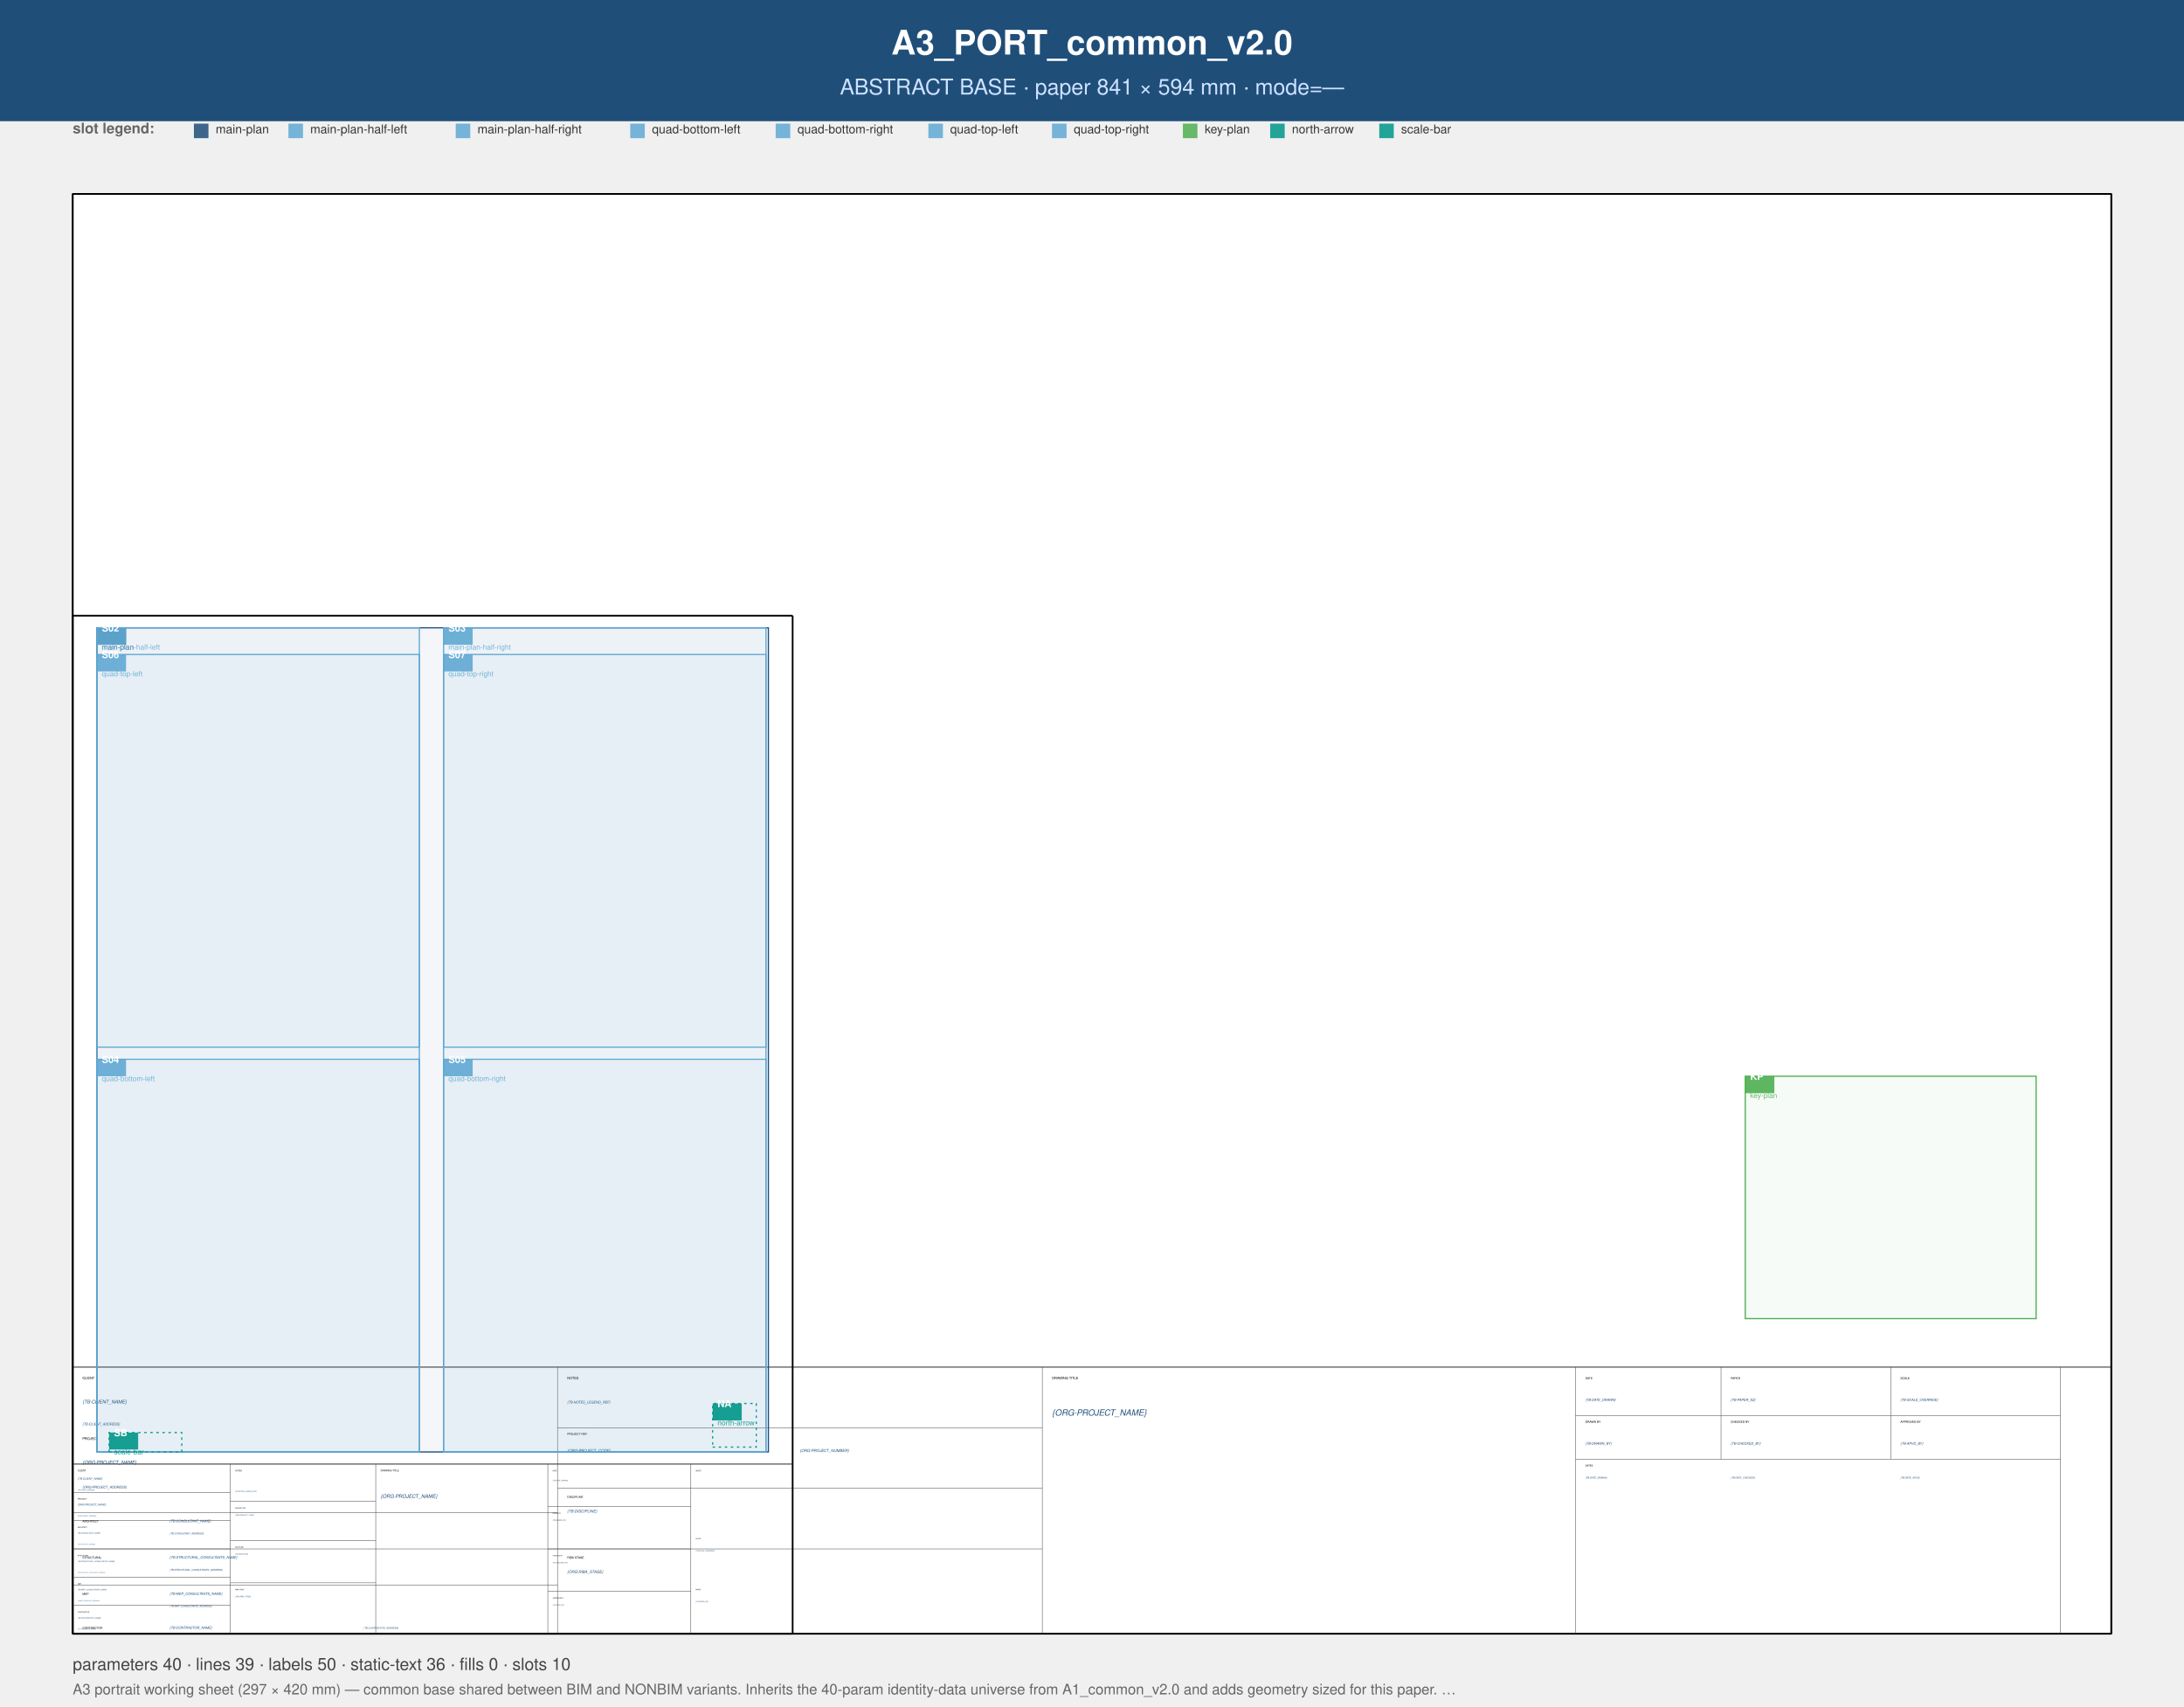
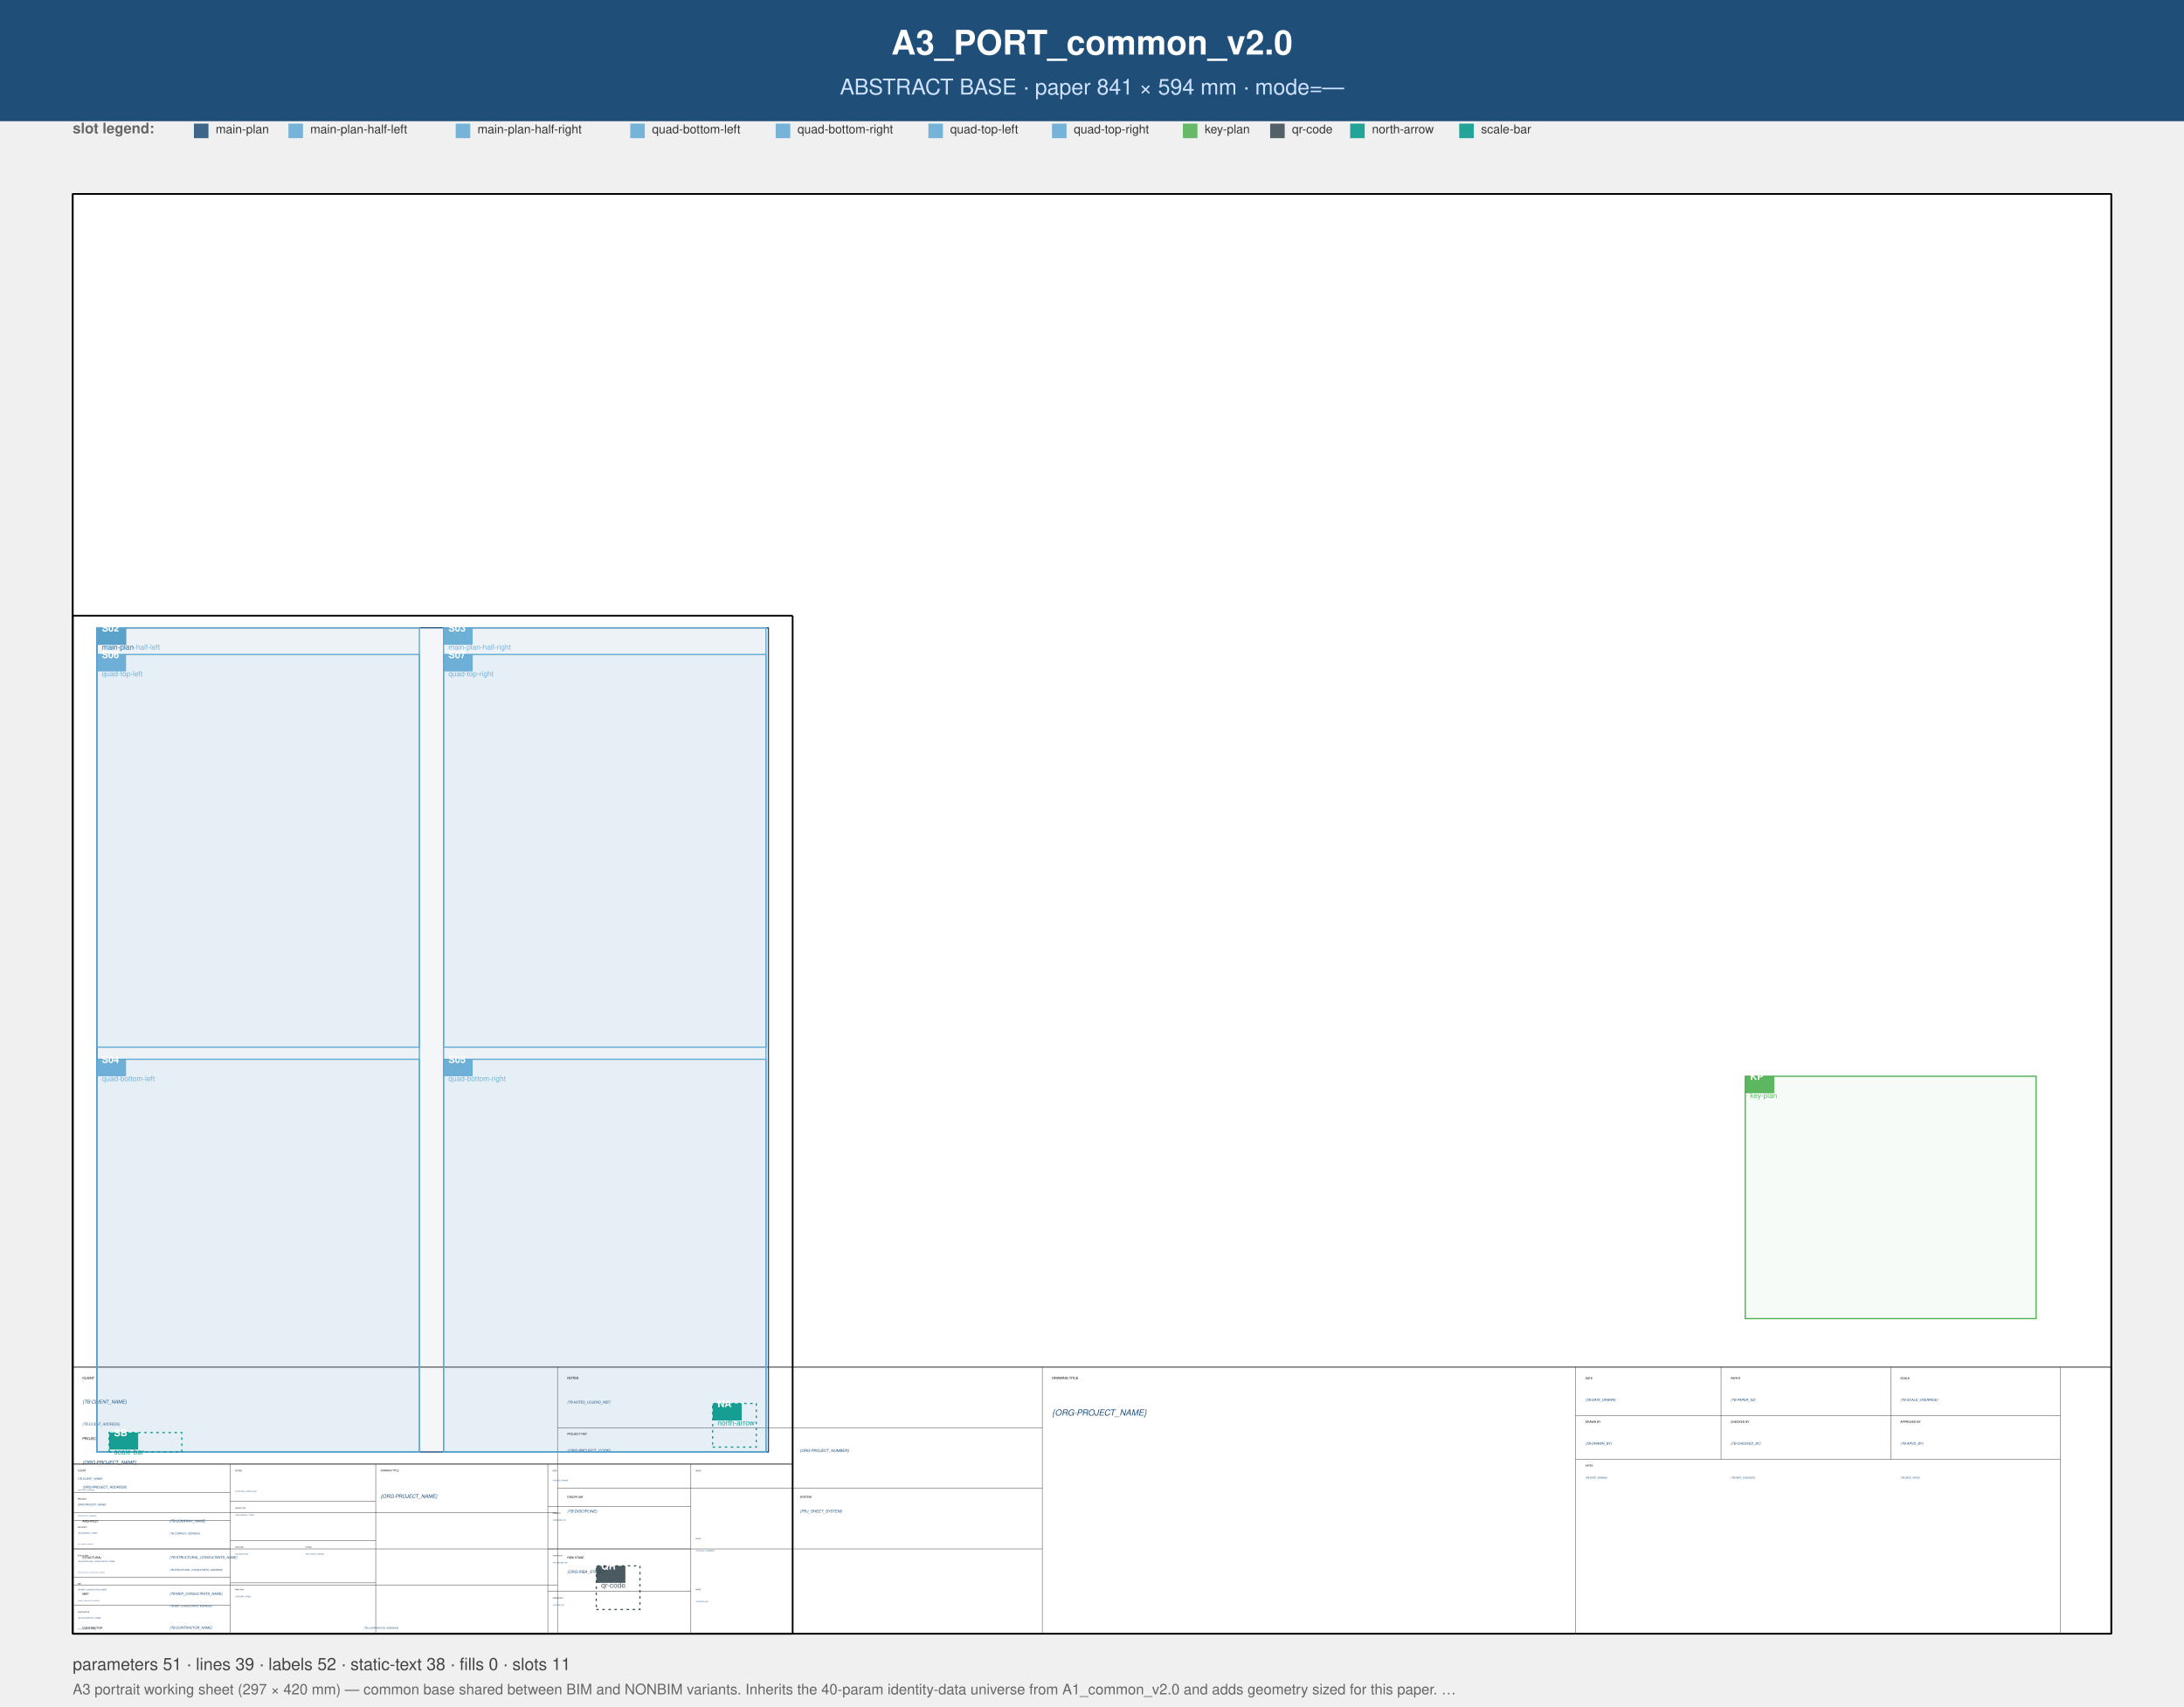
<svg xmlns="http://www.w3.org/2000/svg" viewBox="0 0 901 704" width="901mm" height="704mm" style="background:#fafafa;font-family:Helvetica,Arial,sans-serif;">
  <rect x="0" y="0" width="901" height="50" fill="#1F4E79" />
  <text x="450.5" y="22.5" text-anchor="middle" fill="#fff" font-size="14" font-weight="bold">A3_PORT_common_v2.0</text>
  <text x="450.5" y="39.0" text-anchor="middle" fill="#cfe2ff" font-size="9">ABSTRACT BASE   ·   paper 841 × 594 mm   ·   mode=—</text>
  <g transform="translate(30,674) scale(1,-1)">
    <rect x="0" y="0" width="841" height="594" fill="#ffffff" stroke="#1a1a1a" stroke-width="0.6" />
    <line x1="0" y1="0" x2="841" y2="0" stroke="#000" stroke-width="0.7" />
    <line x1="841" y1="0" x2="841" y2="594" stroke="#000" stroke-width="0.7" />
    <line x1="841" y1="594" x2="0" y2="594" stroke="#000" stroke-width="0.7" />
    <line x1="0" y1="594" x2="0" y2="0" stroke="#000" stroke-width="0.7" />
    <line x1="0" y1="110" x2="841" y2="110" stroke="#222" stroke-width="0.35" />
    <line x1="200" y1="0" x2="200" y2="110" stroke="#444" stroke-width="0.18" />
    <line x1="400" y1="0" x2="400" y2="110" stroke="#444" stroke-width="0.18" />
    <line x1="620" y1="0" x2="620" y2="110" stroke="#444" stroke-width="0.18" />
    <line x1="820" y1="0" x2="820" y2="110" stroke="#444" stroke-width="0.18" />
    <line x1="0" y1="50" x2="200" y2="50" stroke="#444" stroke-width="0.18" />
    <line x1="0" y1="35" x2="200" y2="35" stroke="#444" stroke-width="0.18" />
    <line x1="0" y1="20" x2="200" y2="20" stroke="#444" stroke-width="0.18" />
    <line x1="200" y1="85" x2="400" y2="85" stroke="#444" stroke-width="0.18" />
    <line x1="200" y1="60" x2="400" y2="60" stroke="#444" stroke-width="0.18" />
    <line x1="200" y1="35" x2="400" y2="35" stroke="#444" stroke-width="0.18" />
    <line x1="620" y1="90" x2="820" y2="90" stroke="#444" stroke-width="0.18" />
    <line x1="620" y1="72" x2="820" y2="72" stroke="#444" stroke-width="0.18" />
    <line x1="680" y1="72" x2="680" y2="110" stroke="#444" stroke-width="0.18" />
    <line x1="750" y1="72" x2="750" y2="110" stroke="#444" stroke-width="0.18" />
    <line x1="0" y1="0" x2="297" y2="0" stroke="#000" stroke-width="0.7" />
    <line x1="297" y1="0" x2="297" y2="420" stroke="#000" stroke-width="0.7" />
    <line x1="297" y1="420" x2="0" y2="420" stroke="#000" stroke-width="0.7" />
    <line x1="0" y1="420" x2="0" y2="0" stroke="#000" stroke-width="0.7" />
    <line x1="0" y1="70" x2="297" y2="70" stroke="#222" stroke-width="0.35" />
    <line x1="65" y1="0" x2="65" y2="70" stroke="#444" stroke-width="0.18" />
    <line x1="125" y1="0" x2="125" y2="70" stroke="#444" stroke-width="0.18" />
    <line x1="196" y1="0" x2="196" y2="70" stroke="#444" stroke-width="0.18" />
    <line x1="255" y1="0" x2="255" y2="70" stroke="#444" stroke-width="0.18" />
    <line x1="0" y1="11.7" x2="65" y2="11.7" stroke="#444" stroke-width="0.18" />
    <line x1="0" y1="23.3" x2="65" y2="23.3" stroke="#444" stroke-width="0.18" />
    <line x1="0" y1="35.0" x2="65" y2="35.0" stroke="#444" stroke-width="0.18" />
    <line x1="0" y1="46.7" x2="65" y2="46.7" stroke="#444" stroke-width="0.18" />
    <line x1="0" y1="58.3" x2="65" y2="58.3" stroke="#444" stroke-width="0.18" />
    <line x1="65" y1="21.0" x2="125" y2="21.0" stroke="#444" stroke-width="0.18" />
    <line x1="65" y1="38.5" x2="125" y2="38.5" stroke="#444" stroke-width="0.18" />
    <line x1="65" y1="54.6" x2="125" y2="54.6" stroke="#444" stroke-width="0.18" />
    <line x1="196" y1="17.5" x2="255" y2="17.5" stroke="#444" stroke-width="0.18" />
    <line x1="196" y1="35.0" x2="255" y2="35.0" stroke="#444" stroke-width="0.18" />
    <line x1="196" y1="52.5" x2="255" y2="52.5" stroke="#444" stroke-width="0.18" />
    <g transform="translate(4,105) scale(1,-1)">
      <text x="0" y="0" font-size="1.4" text-anchor="start" fill="#000">CLIENT</text>
    </g>
    <g transform="translate(4,80) scale(1,-1)">
      <text x="0" y="0" font-size="1.4" text-anchor="start" fill="#000">PROJECT</text>
    </g>
    <g transform="translate(4,46) scale(1,-1)">
      <text x="0" y="0" font-size="1.2" text-anchor="start" fill="#000">ARCHITECT</text>
    </g>
    <g transform="translate(4,31) scale(1,-1)">
      <text x="0" y="0" font-size="1.2" text-anchor="start" fill="#000">STRUCTURAL</text>
    </g>
    <g transform="translate(4,16) scale(1,-1)">
      <text x="0" y="0" font-size="1.2" text-anchor="start" fill="#000">MEP</text>
    </g>
    <g transform="translate(4,2) scale(1,-1)">
      <text x="0" y="0" font-size="1.2" text-anchor="start" fill="#000">CONTRACTOR</text>
    </g>
    <g transform="translate(204,105) scale(1,-1)">
      <text x="0" y="0" font-size="1.4" text-anchor="start" fill="#000">NOTES</text>
    </g>
    <g transform="translate(404,105) scale(1,-1)">
      <text x="0" y="0" font-size="1.4" text-anchor="start" fill="#000">DRAWING TITLE</text>
    </g>
    <g transform="translate(204,82) scale(1,-1)">
      <text x="0" y="0" font-size="1.2" text-anchor="start" fill="#000">PROJECT REF.</text>
    </g>
    <g transform="translate(204,56) scale(1,-1)">
      <text x="0" y="0" font-size="1.2" text-anchor="start" fill="#000">DISCIPLINE</text>
    </g>
    <g transform="translate(204,31) scale(1,-1)">
      <text x="0" y="0" font-size="1.2" text-anchor="start" fill="#000">RIBA STAGE</text>
    </g>
    <g transform="translate(624,105) scale(1,-1)">
      <text x="0" y="0" font-size="1.2" text-anchor="start" fill="#000">DATE</text>
    </g>
    <g transform="translate(684,105) scale(1,-1)">
      <text x="0" y="0" font-size="1.2" text-anchor="start" fill="#000">PAPER</text>
    </g>
    <g transform="translate(754,105) scale(1,-1)">
      <text x="0" y="0" font-size="1.2" text-anchor="start" fill="#000">SCALE</text>
    </g>
    <g transform="translate(624,87) scale(1,-1)">
      <text x="0" y="0" font-size="1.2" text-anchor="start" fill="#000">DRAWN BY</text>
    </g>
    <g transform="translate(684,87) scale(1,-1)">
      <text x="0" y="0" font-size="1.2" text-anchor="start" fill="#000">CHECKED BY</text>
    </g>
    <g transform="translate(754,87) scale(1,-1)">
      <text x="0" y="0" font-size="1.2" text-anchor="start" fill="#000">APPROVED BY</text>
    </g>
    <g transform="translate(624,69) scale(1,-1)">
      <text x="0" y="0" font-size="1.0" text-anchor="start" fill="#000">DATES</text>
    </g>
+     <g transform="translate(300,56) scale(1,-1)">
+       <text x="0" y="0" font-size="1.2" text-anchor="start" fill="#000">SYSTEM</text>
+     </g>
    <g transform="translate(2,67) scale(1,-1)">
      <text x="0" y="0" font-size="0.98" text-anchor="start" fill="#000">CLIENT</text>
    </g>
    <g transform="translate(2,55.33333) scale(1,-1)">
      <text x="0" y="0" font-size="0.84" text-anchor="start" fill="#000">PROJECT</text>
    </g>
    <g transform="translate(2,43.66667) scale(1,-1)">
      <text x="0" y="0" font-size="0.7" text-anchor="start" fill="#000">ARCHITECT</text>
    </g>
    <g transform="translate(2,32.0) scale(1,-1)">
      <text x="0" y="0" font-size="0.7" text-anchor="start" fill="#000">STRUCTURAL</text>
    </g>
    <g transform="translate(2,20.33333) scale(1,-1)">
      <text x="0" y="0" font-size="0.7" text-anchor="start" fill="#000">MEP</text>
    </g>
    <g transform="translate(2,8.666667) scale(1,-1)">
      <text x="0" y="0" font-size="0.7" text-anchor="start" fill="#000">CONTRACTOR</text>
    </g>
    <g transform="translate(67,67) scale(1,-1)">
      <text x="0" y="0" font-size="0.84" text-anchor="start" fill="#000">NOTES</text>
    </g>
    <g transform="translate(67,51.6) scale(1,-1)">
      <text x="0" y="0" font-size="0.63" text-anchor="start" fill="#000">PROJECT REF</text>
    </g>
    <g transform="translate(67,35.5) scale(1,-1)">
      <text x="0" y="0" font-size="0.63" text-anchor="start" fill="#000">DISCIPLINE</text>
    </g>
    <g transform="translate(67,18.0) scale(1,-1)">
      <text x="0" y="0" font-size="0.63" text-anchor="start" fill="#000">RIBA STAGE</text>
    </g>
    <g transform="translate(127,67) scale(1,-1)">
      <text x="0" y="0" font-size="0.98" text-anchor="start" fill="#000">DRAWING TITLE</text>
    </g>
    <g transform="translate(198,67) scale(1,-1)">
      <text x="0" y="0" font-size="0.7" text-anchor="start" fill="#000">DATE</text>
    </g>
    <g transform="translate(198,49.5) scale(1,-1)">
      <text x="0" y="0" font-size="0.63" text-anchor="start" fill="#000">DRAWN BY</text>
    </g>
    <g transform="translate(198,32.0) scale(1,-1)">
      <text x="0" y="0" font-size="0.63" text-anchor="start" fill="#000">CHECKED BY</text>
    </g>
    <g transform="translate(198,14.5) scale(1,-1)">
      <text x="0" y="0" font-size="0.63" text-anchor="start" fill="#000">APPROVED BY</text>
    </g>
    <g transform="translate(257,67) scale(1,-1)">
      <text x="0" y="0" font-size="0.7" text-anchor="start" fill="#000">SHEET</text>
    </g>
    <g transform="translate(257,39.0) scale(1,-1)">
      <text x="0" y="0" font-size="0.63" text-anchor="start" fill="#000">SCALE</text>
    </g>
    <g transform="translate(257,18.0) scale(1,-1)">
      <text x="0" y="0" font-size="0.63" text-anchor="start" fill="#000">PAPER</text>
    </g>
+     <g transform="translate(96,35.5) scale(1,-1)">
+       <text x="0" y="0" font-size="0.63" text-anchor="start" fill="#000">SYSTEM</text>
+     </g>
    <g transform="translate(4,95) scale(1,-1)">
      <text x="0" y="0" font-size="2.0" text-anchor="start" fill="#1F4E79" font-style="italic">{TB·CLIENT_NAME}</text>
    </g>
    <g transform="translate(4,86) scale(1,-1)">
      <text x="0" y="0" font-size="1.4" text-anchor="start" fill="#1F4E79" font-style="italic">{TB·CLIENT_ADDRESS}</text>
    </g>
    <g transform="translate(4,70) scale(1,-1)">
      <text x="0" y="0" font-size="2.0" text-anchor="start" fill="#1F4E79" font-style="italic">{ORG·PROJECT_NAME}</text>
    </g>
    <g transform="translate(4,60) scale(1,-1)">
      <text x="0" y="0" font-size="1.4" text-anchor="start" fill="#1F4E79" font-style="italic">{ORG·PROJECT_ADDRESS}</text>
    </g>
    <g transform="translate(40,46) scale(1,-1)">
-       <text x="0" y="0" font-size="1.4" text-anchor="start" fill="#1F4E79" font-style="italic">{TB·CONSULTANT_NAME}</text>
+       <text x="0" y="0" font-size="1.4" text-anchor="start" fill="#1F4E79" font-style="italic">{TB·COMPANY_NAME}</text>
    </g>
    <g transform="translate(40,41) scale(1,-1)">
-       <text x="0" y="0" font-size="1.0" text-anchor="start" fill="#1F4E79" font-style="italic">{TB·CONSULTANT_ADDRESS}</text>
+       <text x="0" y="0" font-size="1.0" text-anchor="start" fill="#1F4E79" font-style="italic">{TB·COMPANY_ADDRESS}</text>
    </g>
    <g transform="translate(40,31) scale(1,-1)">
      <text x="0" y="0" font-size="1.4" text-anchor="start" fill="#1F4E79" font-style="italic">{TB·STRUCTURAL_CONSULTANTS_NAME}</text>
    </g>
    <g transform="translate(40,26) scale(1,-1)">
      <text x="0" y="0" font-size="1.0" text-anchor="start" fill="#1F4E79" font-style="italic">{TB·STRUCTURAL_CONSULTANTS_ADDRESS}</text>
    </g>
    <g transform="translate(40,16) scale(1,-1)">
      <text x="0" y="0" font-size="1.4" text-anchor="start" fill="#1F4E79" font-style="italic">{TB·MEP_CONSULTANTS_NAME}</text>
    </g>
    <g transform="translate(40,11) scale(1,-1)">
      <text x="0" y="0" font-size="1.0" text-anchor="start" fill="#1F4E79" font-style="italic">{TB·MEP_CONSULTANTS_ADDRESS}</text>
    </g>
    <g transform="translate(40,2) scale(1,-1)">
      <text x="0" y="0" font-size="1.4" text-anchor="start" fill="#1F4E79" font-style="italic">{TB·CONTRACTOR_NAME}</text>
    </g>
    <g transform="translate(120,2) scale(1,-1)">
      <text x="0" y="0" font-size="1.0" text-anchor="start" fill="#1F4E79" font-style="italic">{TB·CONTRACTOR_ADDRESS}</text>
    </g>
    <g transform="translate(204,75) scale(1,-1)">
      <text x="0" y="0" font-size="1.6" text-anchor="start" fill="#1F4E79" font-style="italic">{ORG·PROJECT_CODE}</text>
    </g>
    <g transform="translate(300,75) scale(1,-1)">
      <text x="0" y="0" font-size="1.6" text-anchor="start" fill="#1F4E79" font-style="italic">{ORG·PROJECT_NUMBER}</text>
    </g>
    <g transform="translate(204,50) scale(1,-1)">
      <text x="0" y="0" font-size="1.6" text-anchor="start" fill="#1F4E79" font-style="italic">{TB·DISCIPLINE}</text>
    </g>
    <g transform="translate(204,25) scale(1,-1)">
      <text x="0" y="0" font-size="1.6" text-anchor="start" fill="#1F4E79" font-style="italic">{ORG·RIBA_STAGE}</text>
    </g>
    <g transform="translate(204,95) scale(1,-1)">
      <text x="0" y="0" font-size="1.4" text-anchor="start" fill="#1F4E79" font-style="italic">{TB·NOTES_LEGEND_REF}</text>
    </g>
    <g transform="translate(404,90) scale(1,-1)">
      <text x="0" y="0" font-size="3.5" text-anchor="start" fill="#1F4E79" font-style="italic">{ORG·PROJECT_NAME}</text>
    </g>
    <g transform="translate(624,96) scale(1,-1)">
      <text x="0" y="0" font-size="1.4" text-anchor="start" fill="#1F4E79" font-style="italic">{TB·DATE_DRAWN}</text>
    </g>
    <g transform="translate(684,96) scale(1,-1)">
      <text x="0" y="0" font-size="1.4" text-anchor="start" fill="#1F4E79" font-style="italic">{TB·PAPER_SZ}</text>
    </g>
    <g transform="translate(754,96) scale(1,-1)">
      <text x="0" y="0" font-size="1.4" text-anchor="start" fill="#1F4E79" font-style="italic">{TB·SCALE_OVERRIDE}</text>
    </g>
    <g transform="translate(624,78) scale(1,-1)">
      <text x="0" y="0" font-size="1.4" text-anchor="start" fill="#1F4E79" font-style="italic">{TB·DRAWN_BY}</text>
    </g>
    <g transform="translate(684,78) scale(1,-1)">
      <text x="0" y="0" font-size="1.4" text-anchor="start" fill="#1F4E79" font-style="italic">{TB·CHECKED_BY}</text>
    </g>
    <g transform="translate(754,78) scale(1,-1)">
      <text x="0" y="0" font-size="1.4" text-anchor="start" fill="#1F4E79" font-style="italic">{TB·APVD_BY}</text>
    </g>
    <g transform="translate(624,64) scale(1,-1)">
      <text x="0" y="0" font-size="1.0" text-anchor="start" fill="#1F4E79" font-style="italic">{TB·DATE_DRAWN}</text>
    </g>
    <g transform="translate(684,64) scale(1,-1)">
      <text x="0" y="0" font-size="1.0" text-anchor="start" fill="#1F4E79" font-style="italic">{TB·DATE_CHECKED}</text>
    </g>
    <g transform="translate(754,64) scale(1,-1)">
      <text x="0" y="0" font-size="1.0" text-anchor="start" fill="#1F4E79" font-style="italic">{TB·DATE_APVD}</text>
    </g>
+     <g transform="translate(300,50) scale(1,-1)">
+       <text x="0" y="0" font-size="1.6" text-anchor="start" fill="#1F4E79" font-style="italic">{PRJ_SHEET_SYSTEM}</text>
+     </g>
    <g transform="translate(2,63.58333) scale(1,-1)">
      <text x="0" y="0" font-size="1.12" text-anchor="start" fill="#1F4E79" font-style="italic">{TB·CLIENT_NAME}</text>
    </g>
    <g transform="translate(2,59.08333) scale(1,-1)">
      <text x="0" y="0" font-size="0.63" text-anchor="start" fill="#1F4E79" font-style="italic">{TB·CLIENT_ADDRESS}</text>
    </g>
    <g transform="translate(2,52.91667) scale(1,-1)">
      <text x="0" y="0" font-size="1.05" text-anchor="start" fill="#1F4E79" font-style="italic">{ORG·PROJECT_NAME}</text>
    </g>
    <g transform="translate(2,48.41667) scale(1,-1)">
      <text x="0" y="0" font-size="0.59" text-anchor="start" fill="#1F4E79" font-style="italic">{ORG·PROJECT_ADDRESS}</text>
    </g>
    <g transform="translate(2,41.25) scale(1,-1)">
-       <text x="0" y="0" font-size="0.77" text-anchor="start" fill="#1F4E79" font-style="italic">{TB·CONSULTANT_NAME}</text>
+       <text x="0" y="0" font-size="0.77" text-anchor="start" fill="#1F4E79" font-style="italic">{TB·COMPANY_NAME}</text>
    </g>
    <g transform="translate(2,36.75) scale(1,-1)">
-       <text x="0" y="0" font-size="0.52" text-anchor="start" fill="#1F4E79" font-style="italic">{TB·CONSULTANT_ADDRESS}</text>
+       <text x="0" y="0" font-size="0.52" text-anchor="start" fill="#1F4E79" font-style="italic">{TB·COMPANY_ADDRESS}</text>
    </g>
    <g transform="translate(2,29.58333) scale(1,-1)">
      <text x="0" y="0" font-size="0.77" text-anchor="start" fill="#1F4E79" font-style="italic">{TB·STRUCTURAL_CONSULTANTS_NAME}</text>
    </g>
    <g transform="translate(2,25.08333) scale(1,-1)">
      <text x="0" y="0" font-size="0.52" text-anchor="start" fill="#1F4E79" font-style="italic">{TB·STRUCTURAL_CONSULTANTS_ADDRESS}</text>
    </g>
    <g transform="translate(2,17.91667) scale(1,-1)">
      <text x="0" y="0" font-size="0.77" text-anchor="start" fill="#1F4E79" font-style="italic">{TB·MEP_CONSULTANTS_NAME}</text>
    </g>
    <g transform="translate(2,13.41667) scale(1,-1)">
      <text x="0" y="0" font-size="0.52" text-anchor="start" fill="#1F4E79" font-style="italic">{TB·MEP_CONSULTANTS_ADDRESS}</text>
    </g>
    <g transform="translate(2,6.25) scale(1,-1)">
      <text x="0" y="0" font-size="0.77" text-anchor="start" fill="#1F4E79" font-style="italic">{TB·CONTRACTOR_NAME}</text>
    </g>
    <g transform="translate(2,1.75) scale(1,-1)">
      <text x="0" y="0" font-size="0.52" text-anchor="start" fill="#1F4E79" font-style="italic">{TB·CONTRACTOR_ADDRESS}</text>
    </g>
    <g transform="translate(67,58.5) scale(1,-1)">
      <text x="0" y="0" font-size="0.7" text-anchor="start" fill="#1F4E79" font-style="italic">{TB·NOTES_LEGEND_REF}</text>
    </g>
    <g transform="translate(67,48.7) scale(1,-1)">
      <text x="0" y="0" font-size="0.7" text-anchor="start" fill="#1F4E79" font-style="italic">{ORG·PROJECT_CODE}</text>
    </g>
    <g transform="translate(67,32.6) scale(1,-1)">
      <text x="0" y="0" font-size="0.7" text-anchor="start" fill="#1F4E79" font-style="italic">{TB·DISCIPLINE}</text>
    </g>
    <g transform="translate(67,15.1) scale(1,-1)">
      <text x="0" y="0" font-size="0.7" text-anchor="start" fill="#1F4E79" font-style="italic">{ORG·RIBA_STAGE}</text>
    </g>
    <g transform="translate(127,56.0) scale(1,-1)">
      <text x="0" y="0" font-size="2.1" text-anchor="start" fill="#1F4E79" font-style="italic">{ORG·PROJECT_NAME}</text>
    </g>
    <g transform="translate(198,63.0) scale(1,-1)">
      <text x="0" y="0" font-size="0.7" text-anchor="start" fill="#1F4E79" font-style="italic">{TB·DATE_DRAWN}</text>
    </g>
    <g transform="translate(198,46.6) scale(1,-1)">
      <text x="0" y="0" font-size="0.7" text-anchor="start" fill="#1F4E79" font-style="italic">{TB·DRAWN_BY}</text>
    </g>
    <g transform="translate(198,29.1) scale(1,-1)">
      <text x="0" y="0" font-size="0.7" text-anchor="start" fill="#1F4E79" font-style="italic">{TB·CHECKED_BY}</text>
    </g>
    <g transform="translate(198,11.6) scale(1,-1)">
      <text x="0" y="0" font-size="0.7" text-anchor="start" fill="#1F4E79" font-style="italic">{TB·APVD_BY}</text>
    </g>
    <g transform="translate(257,34.0) scale(1,-1)">
      <text x="0" y="0" font-size="0.7" text-anchor="start" fill="#1F4E79" font-style="italic">{TB·SCALE_OVERRIDE}</text>
    </g>
    <g transform="translate(257,13.0) scale(1,-1)">
      <text x="0" y="0" font-size="0.7" text-anchor="start" fill="#1F4E79" font-style="italic">{TB·PAPER_SZ}</text>
+     </g>
+     <g transform="translate(96,32.6) scale(1,-1)">
+       <text x="0" y="0" font-size="0.7" text-anchor="start" fill="#1F4E79" font-style="italic">{PRJ_SHEET_SYSTEM}</text>
    </g>
    <rect x="10" y="75" width="277" height="340" fill="#1F4E79" fill-opacity="0.05" stroke="#1F4E79" stroke-width="0.5" stroke-dasharray="" opacity="1.0" />
    <rect x="10" y="408" width="12" height="7" fill="#1F4E79" opacity="0.9" />
    <g transform="translate(12,413.5) scale(1,-1)">
      <text x="0" y="0" font-size="4" font-weight="bold" fill="#fff">S01</text>
    </g>
    <g transform="translate(12,406) scale(1,-1)">
      <text x="0" y="0" font-size="3" fill="#1F4E79" opacity="0.85">main-plan</text>
    </g>
    <rect x="10" y="75" width="133" height="340" fill="#5fa8d3" fill-opacity="0.05" stroke="#5fa8d3" stroke-width="0.5" stroke-dasharray="" opacity="1.0" />
    <rect x="10" y="408" width="12" height="7" fill="#5fa8d3" opacity="0.9" />
    <g transform="translate(12,413.5) scale(1,-1)">
      <text x="0" y="0" font-size="4" font-weight="bold" fill="#fff">S02</text>
    </g>
    <g transform="translate(12,406) scale(1,-1)">
      <text x="0" y="0" font-size="3" fill="#5fa8d3" opacity="0.85">main-plan-half-left</text>
    </g>
    <rect x="153" y="75" width="133" height="340" fill="#5fa8d3" fill-opacity="0.05" stroke="#5fa8d3" stroke-width="0.5" stroke-dasharray="" opacity="1.0" />
    <rect x="153" y="408" width="12" height="7" fill="#5fa8d3" opacity="0.9" />
    <g transform="translate(155,413.5) scale(1,-1)">
      <text x="0" y="0" font-size="4" font-weight="bold" fill="#fff">S03</text>
    </g>
    <g transform="translate(155,406) scale(1,-1)">
      <text x="0" y="0" font-size="3" fill="#5fa8d3" opacity="0.85">main-plan-half-right</text>
    </g>
    <rect x="10" y="75" width="133" height="162" fill="#5fa8d3" fill-opacity="0.05" stroke="#5fa8d3" stroke-width="0.5" stroke-dasharray="" opacity="1.0" />
    <rect x="10" y="230" width="12" height="7" fill="#5fa8d3" opacity="0.9" />
    <g transform="translate(12,235.5) scale(1,-1)">
      <text x="0" y="0" font-size="4" font-weight="bold" fill="#fff">S04</text>
    </g>
    <g transform="translate(12,228) scale(1,-1)">
      <text x="0" y="0" font-size="3" fill="#5fa8d3" opacity="0.85">quad-bottom-left</text>
    </g>
    <rect x="153" y="75" width="133" height="162" fill="#5fa8d3" fill-opacity="0.05" stroke="#5fa8d3" stroke-width="0.5" stroke-dasharray="" opacity="1.0" />
    <rect x="153" y="230" width="12" height="7" fill="#5fa8d3" opacity="0.9" />
    <g transform="translate(155,235.5) scale(1,-1)">
      <text x="0" y="0" font-size="4" font-weight="bold" fill="#fff">S05</text>
    </g>
    <g transform="translate(155,228) scale(1,-1)">
      <text x="0" y="0" font-size="3" fill="#5fa8d3" opacity="0.85">quad-bottom-right</text>
    </g>
    <rect x="10" y="242" width="133" height="162" fill="#5fa8d3" fill-opacity="0.05" stroke="#5fa8d3" stroke-width="0.5" stroke-dasharray="" opacity="1.0" />
    <rect x="10" y="397" width="12" height="7" fill="#5fa8d3" opacity="0.9" />
    <g transform="translate(12,402.5) scale(1,-1)">
      <text x="0" y="0" font-size="4" font-weight="bold" fill="#fff">S06</text>
    </g>
    <g transform="translate(12,395) scale(1,-1)">
      <text x="0" y="0" font-size="3" fill="#5fa8d3" opacity="0.85">quad-top-left</text>
    </g>
    <rect x="153" y="242" width="133" height="162" fill="#5fa8d3" fill-opacity="0.05" stroke="#5fa8d3" stroke-width="0.5" stroke-dasharray="" opacity="1.0" />
    <rect x="153" y="397" width="12" height="7" fill="#5fa8d3" opacity="0.9" />
    <g transform="translate(155,402.5) scale(1,-1)">
      <text x="0" y="0" font-size="4" font-weight="bold" fill="#fff">S07</text>
    </g>
    <g transform="translate(155,395) scale(1,-1)">
      <text x="0" y="0" font-size="3" fill="#5fa8d3" opacity="0.85">quad-top-right</text>
    </g>
    <rect x="690" y="130" width="120" height="100" fill="#4CAF50" fill-opacity="0.05" stroke="#4CAF50" stroke-width="0.5" stroke-dasharray="" opacity="1.0" />
    <rect x="690" y="223" width="12" height="7" fill="#4CAF50" opacity="0.9" />
    <g transform="translate(692,228.5) scale(1,-1)">
      <text x="0" y="0" font-size="4" font-weight="bold" fill="#fff">KP</text>
    </g>
    <g transform="translate(692,221) scale(1,-1)">
      <text x="0" y="0" font-size="3" fill="#4CAF50" opacity="0.85">key-plan</text>
+     </g>
+     <rect x="216" y="10" width="18" height="18" fill="#37474F" fill-opacity="0.0" stroke="#37474F" stroke-width="0.5" stroke-dasharray="1,1.5" opacity="0.95" />
+     <rect x="216" y="21" width="12" height="7" fill="#37474F" opacity="0.9" />
+     <g transform="translate(218,26.5) scale(1,-1)">
+       <text x="0" y="0" font-size="4" font-weight="bold" fill="#fff">QR</text>
+     </g>
+     <g transform="translate(218,19) scale(1,-1)">
+       <text x="0" y="0" font-size="3" fill="#37474F" opacity="0.85">qr-code</text>
    </g>
    <rect x="264" y="77" width="18" height="18" fill="#009688" fill-opacity="0.0" stroke="#009688" stroke-width="0.5" stroke-dasharray="1,1.5" opacity="0.95" />
    <rect x="264" y="88" width="12" height="7" fill="#009688" opacity="0.9" />
    <g transform="translate(266,93.5) scale(1,-1)">
      <text x="0" y="0" font-size="4" font-weight="bold" fill="#fff">NA</text>
    </g>
    <g transform="translate(266,86) scale(1,-1)">
      <text x="0" y="0" font-size="3" fill="#009688" opacity="0.85">north-arrow</text>
    </g>
    <rect x="15" y="75" width="30" height="8" fill="#009688" fill-opacity="0.0" stroke="#009688" stroke-width="0.5" stroke-dasharray="1,1.5" opacity="0.95" />
    <rect x="15" y="76" width="12" height="7" fill="#009688" opacity="0.9" />
    <g transform="translate(17,81.5) scale(1,-1)">
      <text x="0" y="0" font-size="4" font-weight="bold" fill="#fff">SB</text>
    </g>
    <g transform="translate(17,74) scale(1,-1)">
      <text x="0" y="0" font-size="3" fill="#009688" opacity="0.85">scale-bar</text>
    </g>
  </g>
  <text x="30" y="55" font-size="6" fill="#666" font-weight="bold">slot legend:</text>
  <rect x="80" y="51" width="6" height="6" fill="#1F4E79" opacity="0.85" />
  <text x="89" y="55" font-size="5" fill="#333">main-plan</text>
  <rect x="119" y="51" width="6" height="6" fill="#5fa8d3" opacity="0.85" />
  <text x="128" y="55" font-size="5" fill="#333">main-plan-half-left</text>
  <rect x="188" y="51" width="6" height="6" fill="#5fa8d3" opacity="0.85" />
  <text x="197" y="55" font-size="5" fill="#333">main-plan-half-right</text>
  <rect x="260" y="51" width="6" height="6" fill="#5fa8d3" opacity="0.85" />
  <text x="269" y="55" font-size="5" fill="#333">quad-bottom-left</text>
  <rect x="320" y="51" width="6" height="6" fill="#5fa8d3" opacity="0.85" />
  <text x="329" y="55" font-size="5" fill="#333">quad-bottom-right</text>
  <rect x="383" y="51" width="6" height="6" fill="#5fa8d3" opacity="0.85" />
  <text x="392" y="55" font-size="5" fill="#333">quad-top-left</text>
  <rect x="434" y="51" width="6" height="6" fill="#5fa8d3" opacity="0.85" />
  <text x="443" y="55" font-size="5" fill="#333">quad-top-right</text>
  <rect x="488" y="51" width="6" height="6" fill="#4CAF50" opacity="0.85" />
  <text x="497" y="55" font-size="5" fill="#333">key-plan</text>
-   <rect x="524" y="51" width="6" height="6" fill="#009688" opacity="0.85" />
-   <text x="533" y="55" font-size="5" fill="#333">north-arrow</text>
-   <rect x="569" y="51" width="6" height="6" fill="#009688" opacity="0.85" />
-   <text x="578" y="55" font-size="5" fill="#333">scale-bar</text>
-   <text x="30" y="689.0" font-size="7" fill="#444">parameters 40  ·  lines 39  ·  labels 50  ·  static-text 36  ·  fills 0  ·  slots 10</text>
+   <rect x="524" y="51" width="6" height="6" fill="#37474F" opacity="0.85" />
+   <text x="533" y="55" font-size="5" fill="#333">qr-code</text>
+   <rect x="557" y="51" width="6" height="6" fill="#009688" opacity="0.85" />
+   <text x="566" y="55" font-size="5" fill="#333">north-arrow</text>
+   <rect x="602" y="51" width="6" height="6" fill="#009688" opacity="0.85" />
+   <text x="611" y="55" font-size="5" fill="#333">scale-bar</text>
+   <text x="30" y="689.0" font-size="7" fill="#444">parameters 51  ·  lines 39  ·  labels 52  ·  static-text 38  ·  fills 0  ·  slots 11</text>
  <text x="30" y="699.0" font-size="6" fill="#666">A3 portrait working sheet (297 × 420 mm) — common base shared between BIM and NONBIM variants. Inherits the 40-param identity-data universe from A1_common_v2.0 and adds geometry sized for this paper. …</text>
</svg>
